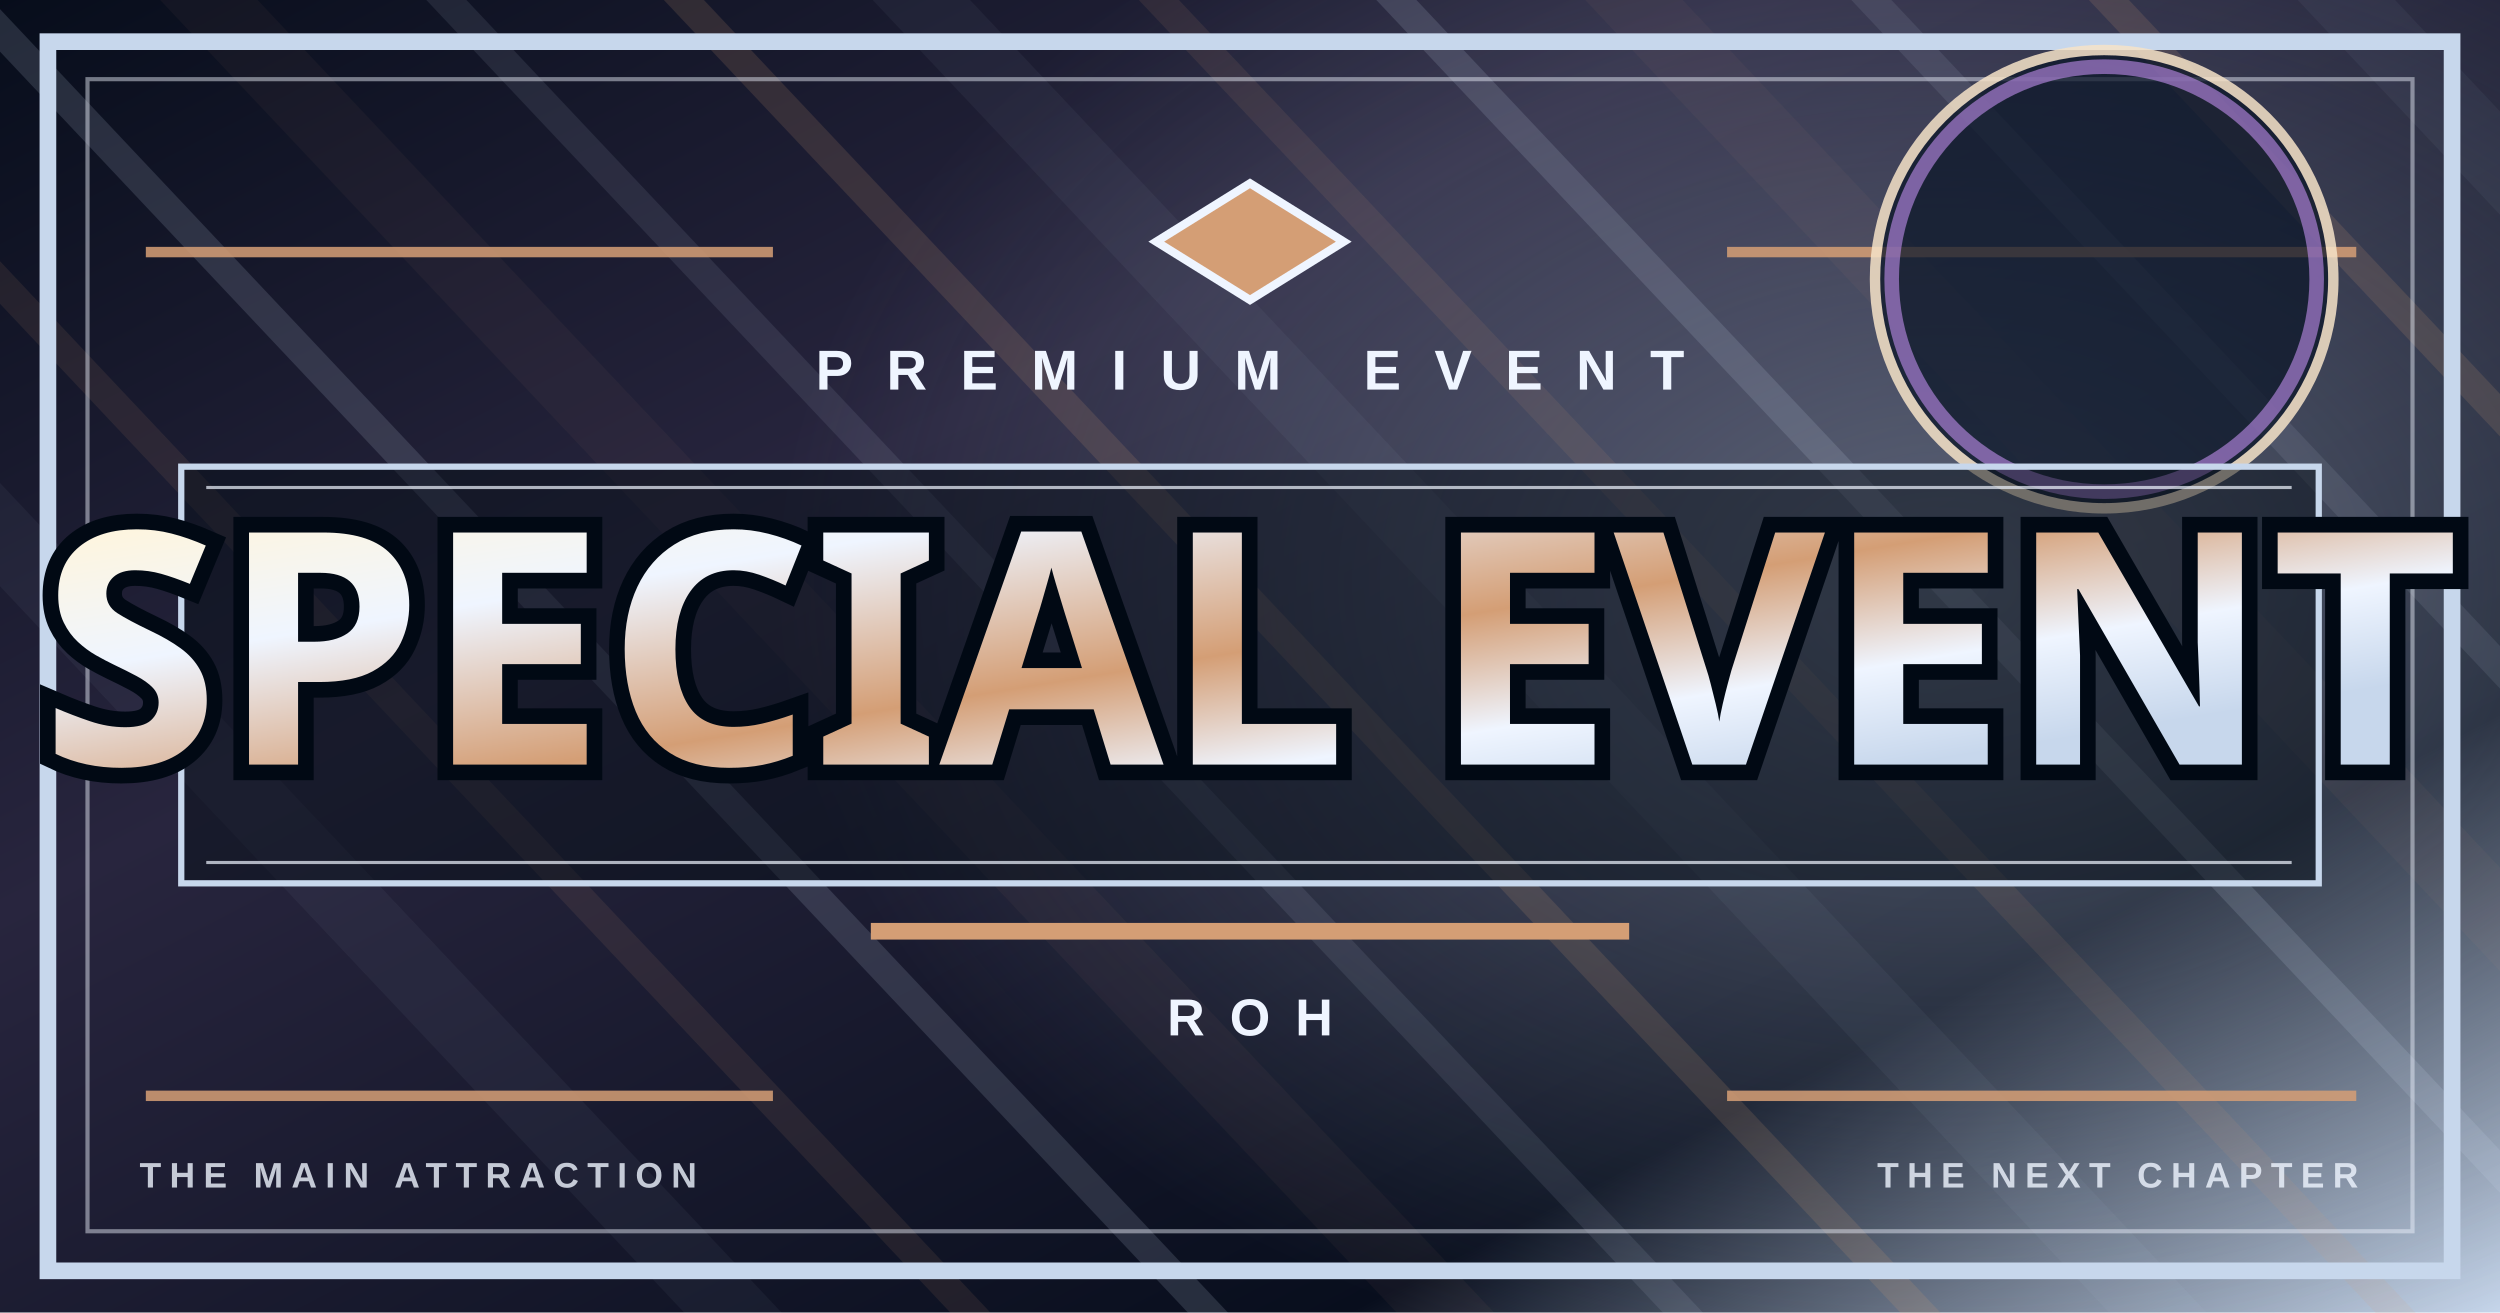
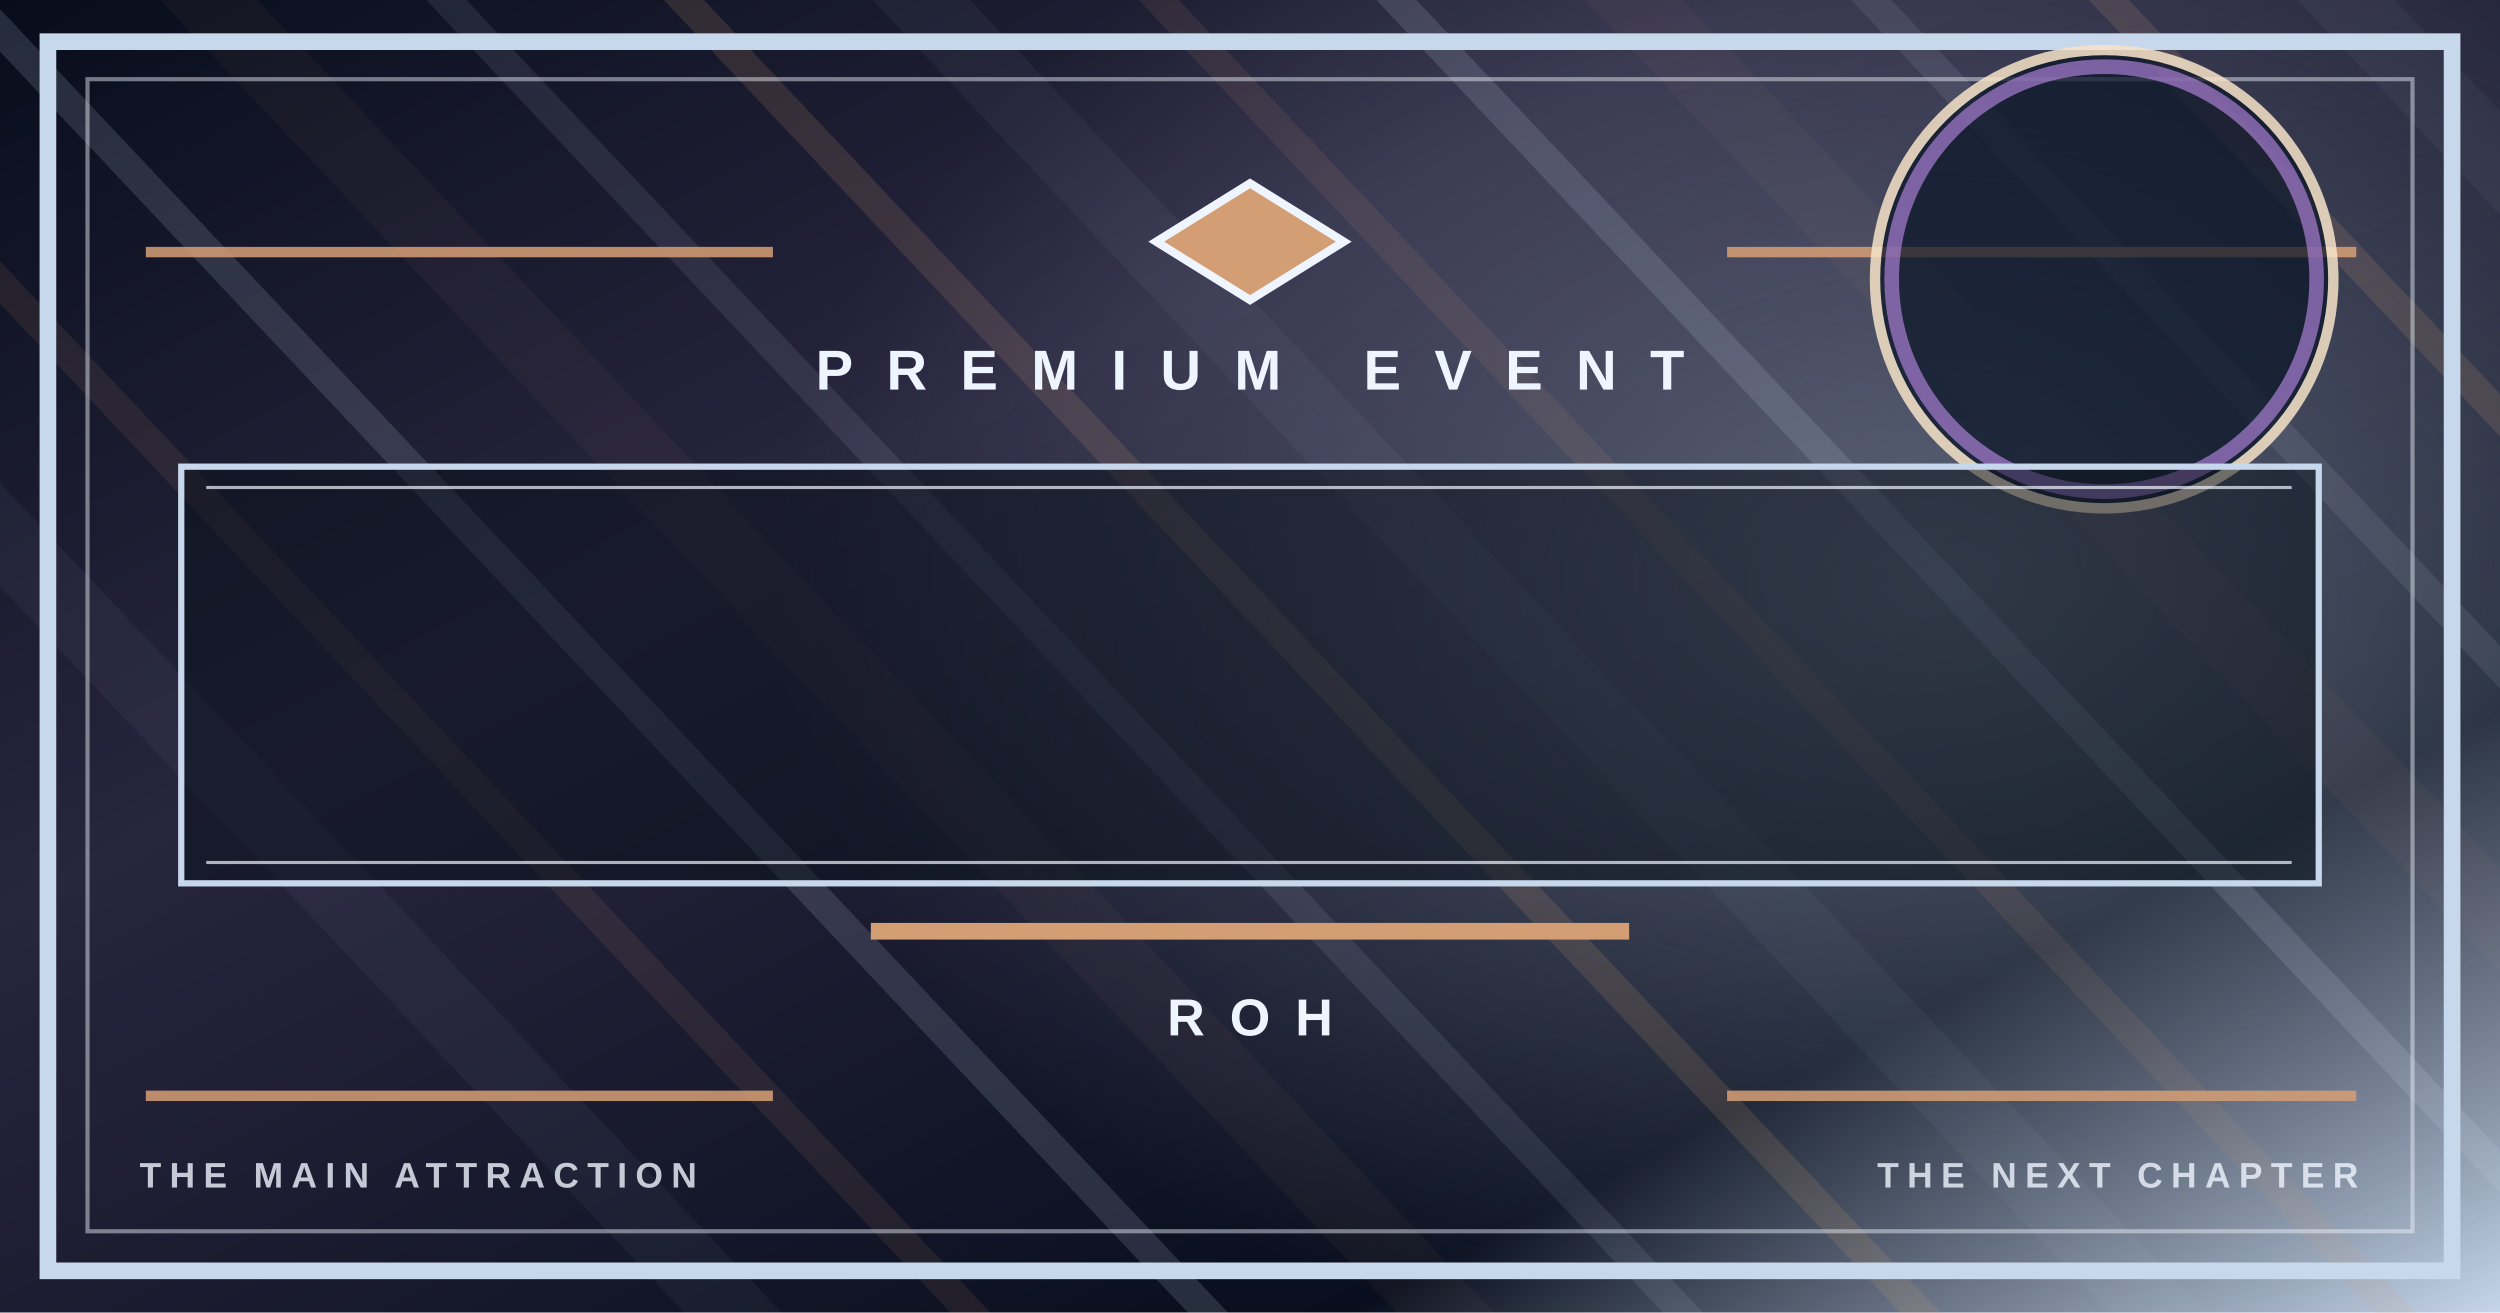
<svg xmlns="http://www.w3.org/2000/svg" width="1200" height="630" viewBox="0 0 1200 630" role="img" aria-label="SPECIAL EVENT event art">
  <defs>
    <linearGradient id="sky" x1="0" y1="0" x2="1" y2="1">
      <stop stop-color="#070d1b" />
      <stop offset=".35" stop-color="#28253e" />
      <stop offset=".77" stop-color="#080e1d" />
      <stop offset="1" stop-color="#c7d7ec" />
    </linearGradient>
    <linearGradient id="chrome" x1="0" y1="0" x2="1" y2=".6">
      <stop stop-color="#fff5dc" />
      <stop offset=".27" stop-color="#eff5ff" />
      <stop offset=".59" stop-color="#d49e75" />
      <stop offset=".81" stop-color="#eff5ff" />
      <stop offset="1" stop-color="#c7d7ec" />
    </linearGradient>
    <radialGradient id="spot">
      <stop stop-color="#c7d7ec" stop-opacity=".39" />
      <stop offset="1" stop-color="#c7d7ec" stop-opacity="0" />
    </radialGradient>
  </defs>
  <path fill="url(#sky)" d="M0 0h1200v630H0z" />
  <ellipse cx="935" cy="280" rx="570" ry="390" fill="url(#spot)" />
  <path d="M-270 -30L380 660" stroke="#c7d7ec" opacity="0.05" stroke-width="34" />
  <path d="M-156 -30L494 660" stroke="#d49e75" opacity="0.1" stroke-width="14" />
  <path d="M-42 -30L608 660" stroke="#c7d7ec" opacity="0.15" stroke-width="14" />
  <path d="M72 -30L722 660" stroke="#d49e75" opacity="0.05" stroke-width="34" />
  <path d="M186 -30L836 660" stroke="#c7d7ec" opacity="0.1" stroke-width="14" />
  <path d="M300 -30L950 660" stroke="#d49e75" opacity="0.15" stroke-width="14" />
  <path d="M414 -30L1064 660" stroke="#c7d7ec" opacity="0.05" stroke-width="34" />
  <path d="M528 -30L1178 660" stroke="#d49e75" opacity="0.1" stroke-width="14" />
  <path d="M642 -30L1292 660" stroke="#c7d7ec" opacity="0.15" stroke-width="14" />
  <path d="M756 -30L1406 660" stroke="#d49e75" opacity="0.05" stroke-width="34" />
  <path d="M870 -30L1520 660" stroke="#c7d7ec" opacity="0.1" stroke-width="14" />
  <path d="M984 -30L1634 660" stroke="#d49e75" opacity="0.15" stroke-width="14" />
  <path d="M1098 -30L1748 660" stroke="#c7d7ec" opacity="0.05" stroke-width="34" />
  <path d="M1212 -30L1862 660" stroke="#d49e75" opacity="0.1" stroke-width="14" />
  <path d="M1326 -30L1976 660" stroke="#c7d7ec" opacity="0.15" stroke-width="14" />
  <g id="ppw-event-crest" color="#c7d7ec" opacity=".48" transform="translate(-60 0)">
    <g fill="none" stroke="currentColor" stroke-width="11" stroke-linecap="round" stroke-linejoin="round">M923 80 1080 181l-29 189-128 117-126-117-29-189Z M923 110v355M781 290h280M837 202h175M833 378h184</g>
  </g>
  <path d="M23 20h1154v590H23Z" fill="none" stroke="#c7d7ec" stroke-width="8" />
  <path d="M42 38h1116v553H42Z" fill="none" stroke="#eff5ff" stroke-width="2" opacity=".46" />
  <path d="M70 121h301M829 121h302M70 526h301M829 526h302" stroke="#d49e75" stroke-width="5" opacity=".86" />
  <path d="M600 88l45 28-45 28-45-28Z" fill="#d49e75" stroke="#eff5ff" stroke-width="4" />
  <text x="600" y="187" font-family="Arial,sans-serif" text-anchor="middle" font-size="27" letter-spacing="16" font-weight="900" fill="#eff5ff">PREMIUM EVENT</text>
  <circle cx="1010" cy="134" r="110" fill="#0d1729e0" stroke="#f6e3c8" stroke-width="5" opacity=".85" />
  <circle cx="1010" cy="134" r="102" fill="none" stroke="#c08eec" stroke-width="7" opacity=".6" />
  <use href="#ppw-event-crest" transform="translate(1010 134) scale(.40) translate(-930 -280)" opacity=".98" />
  <path d="M87 224H1113V424H87Z" fill="#09101b82" stroke="#c7d7ec" stroke-width="3" />
  <path d="M99 234h1001M99 414h1001" stroke="#eff5ff" stroke-width="1.5" opacity=".7" />
-   <text x="600" y="367" text-anchor="middle" font-family="Impact,'Arial Black',sans-serif" font-size="156" font-weight="1000" textLength="944" lengthAdjust="spacingAndGlyphs" fill="url(#chrome)" stroke="#010914" stroke-width="15" paint-order="stroke">SPECIAL EVENT</text>
  <path d="M418 447h364" stroke="#d49e75" stroke-width="8" />
  <text x="600" y="497" text-anchor="middle" fill="#eff5ff" font-family="Arial,sans-serif" font-size="25" font-weight="900" letter-spacing="12">ROH</text>
  <text x="67" y="570" fill="#eff5ff" opacity=".8" font-family="Arial,sans-serif" font-size="17" font-weight="900" letter-spacing="4">THE MAIN ATTRACTION</text>
  <text x="1132" y="570" text-anchor="end" fill="#eff5ff" opacity=".8" font-family="Arial,sans-serif" font-size="17" font-weight="900" letter-spacing="4">THE NEXT CHAPTER</text>
</svg>
